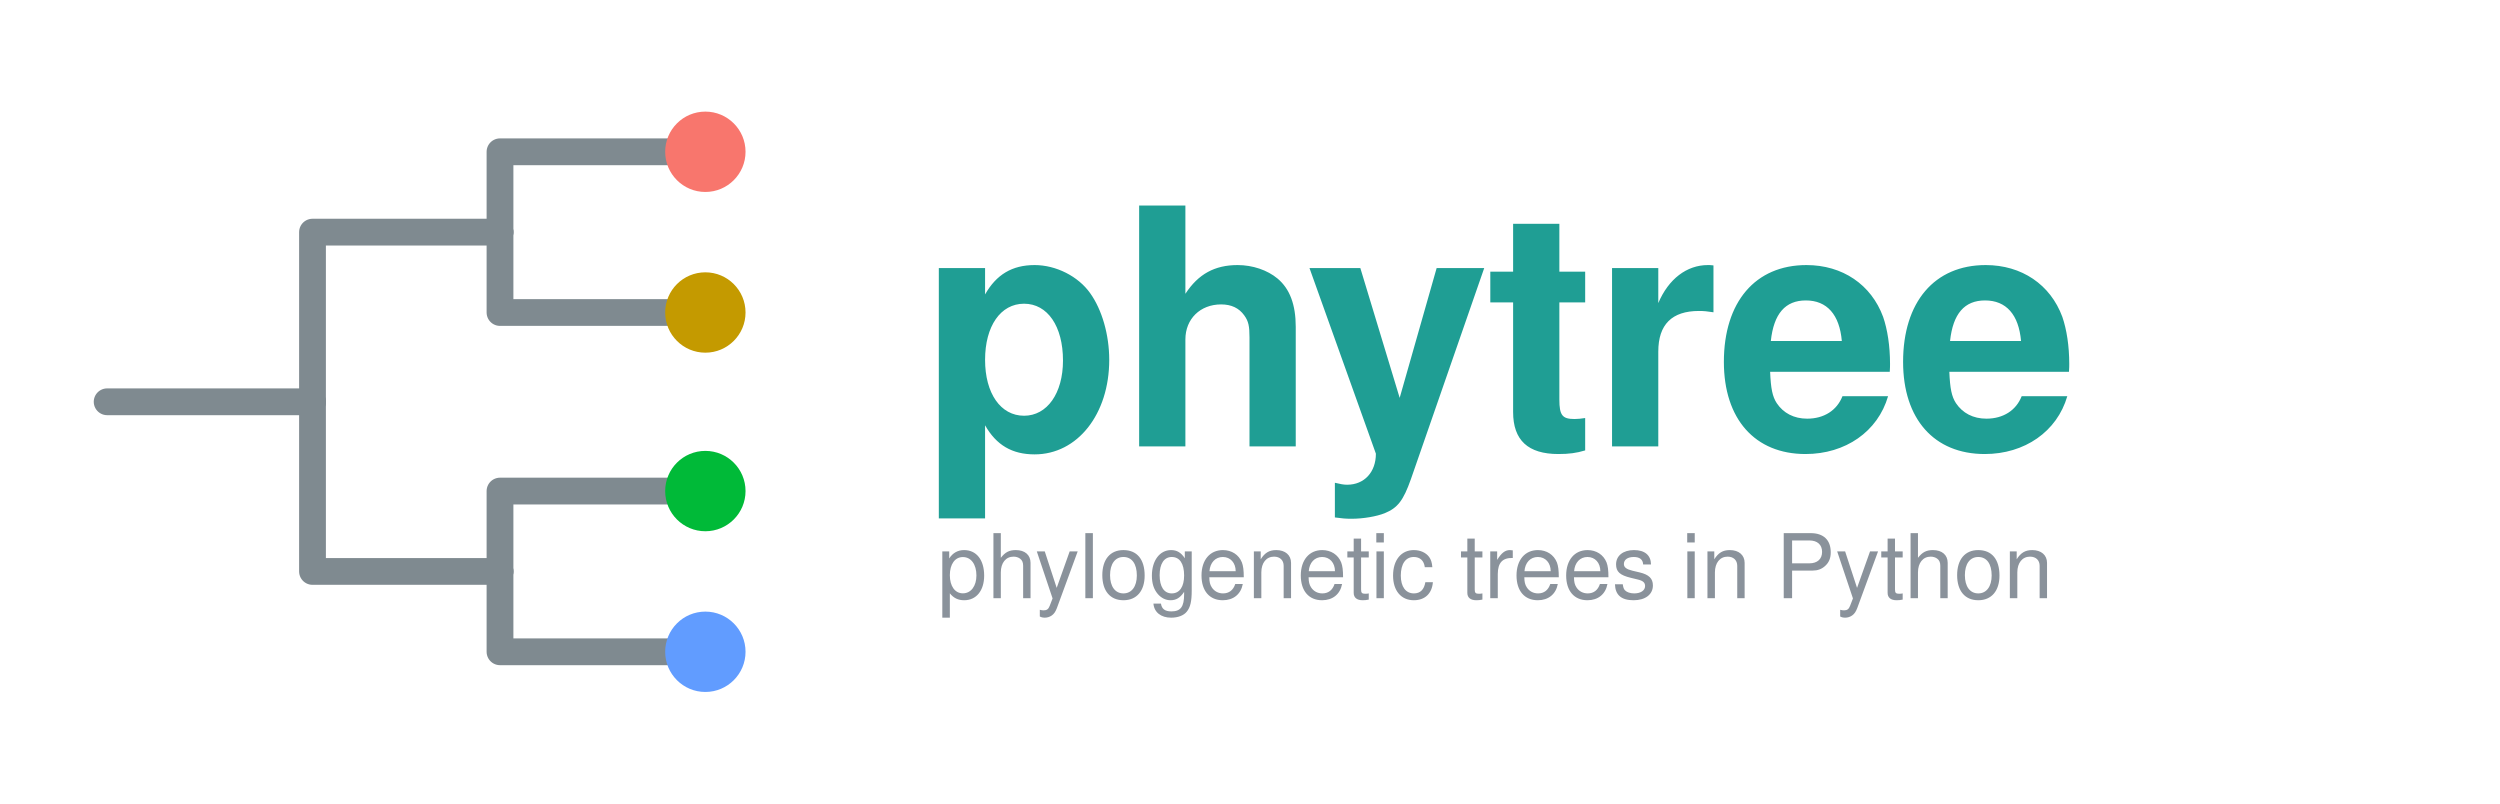
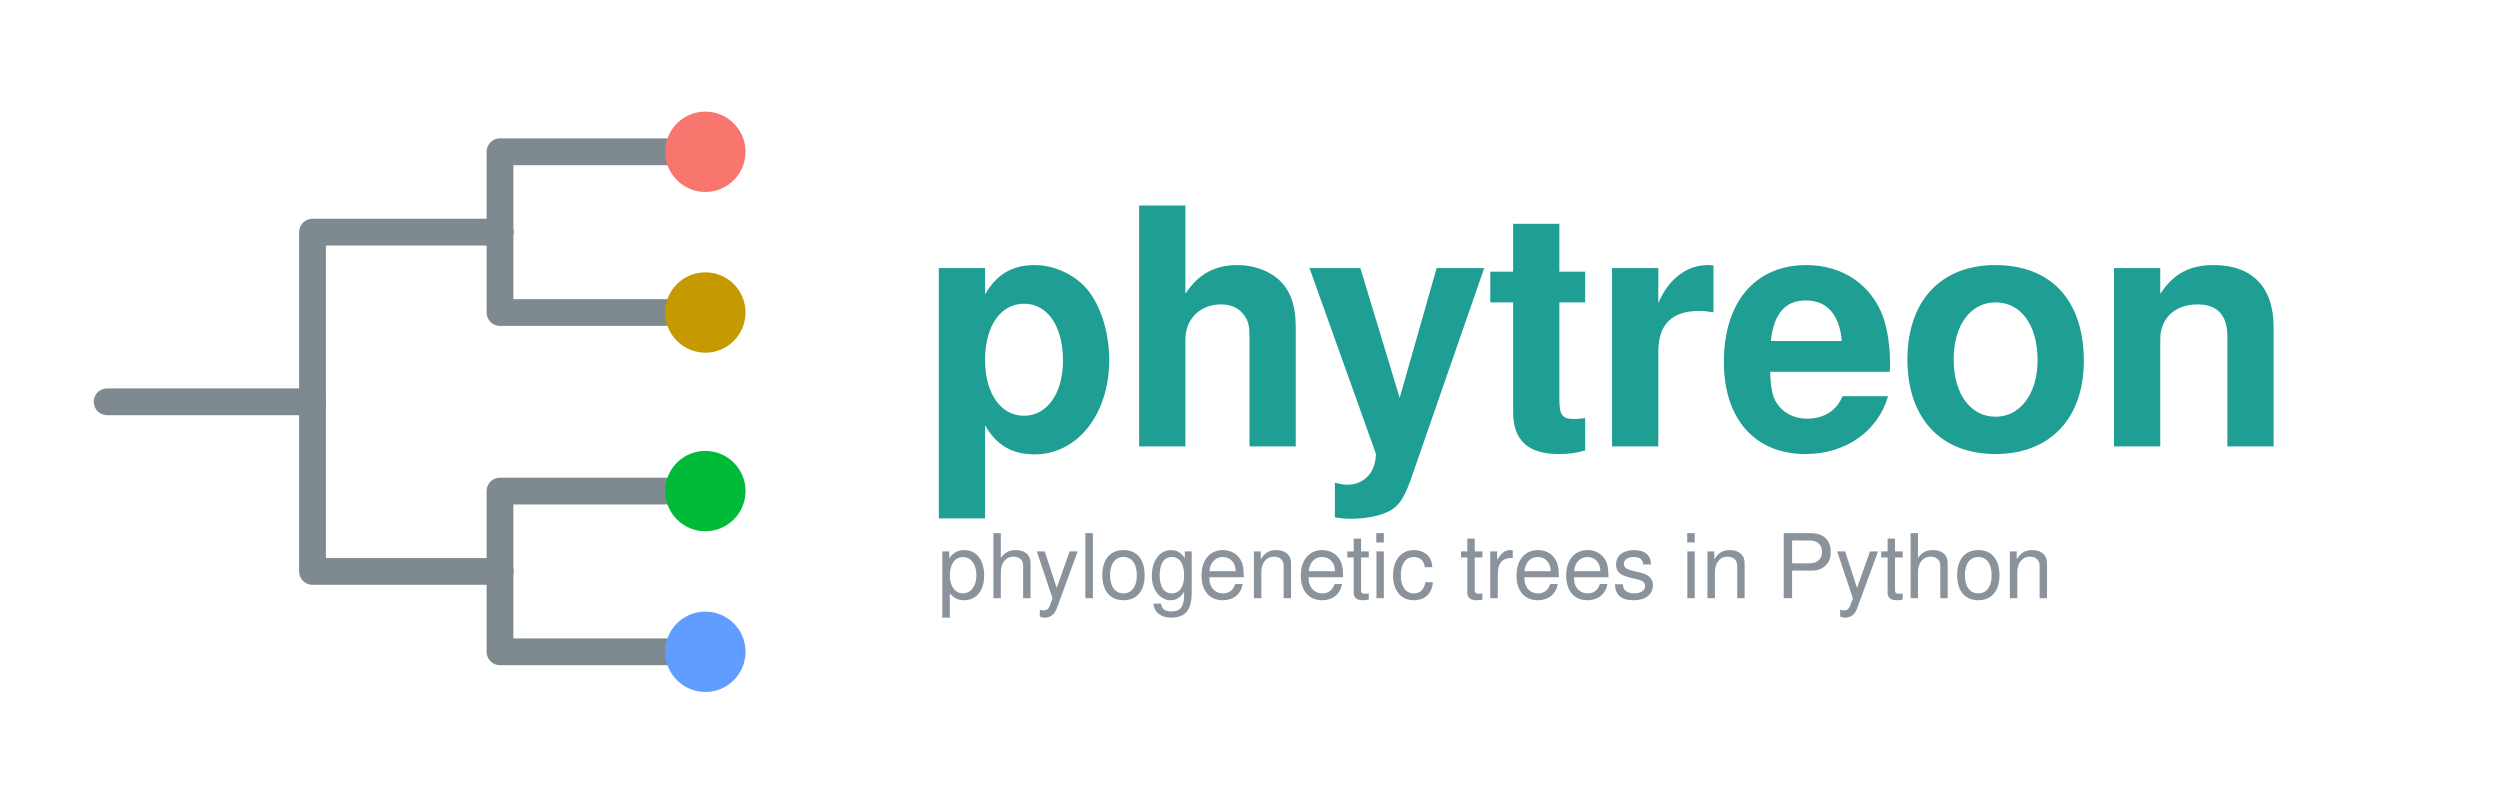
<svg xmlns="http://www.w3.org/2000/svg" viewBox="0 0 560 180" width="560" height="180" role="img" aria-labelledby="t d">
  <g fill="none" stroke="#7f8a90" stroke-width="6" stroke-linecap="round" stroke-linejoin="round">
    <path d="M24 90 H70" />
    <path d="M70 90 V52 H112" />
    <path d="M70 90 V128 H112" />
    <path d="M112 52 V34 H158" />
    <path d="M112 52 V70 H158" />
    <path d="M112 128 V110 H158" />
    <path d="M112 128 V146 H158" />
  </g>
  <g>
    <circle cx="158" cy="34" r="9" fill="#F8766D" />
    <circle cx="158" cy="70" r="9" fill="#C49A00" />
    <circle cx="158" cy="110" r="9" fill="#00BA38" />
    <circle cx="158" cy="146" r="9" fill="#619CFF" />
  </g>
-   <text x="206" y="100" font-family="'Segoe UI', 'Helvetica Neue', Helvetica, Arial, sans-serif" font-size="74" font-weight="600" fill="#1f9e94" letter-spacing="-1">phytree</text>
+   <text x="206" y="100" font-family="'Segoe UI', 'Helvetica Neue', Helvetica, Arial, sans-serif" font-size="74" font-weight="600" fill="#1f9e94" letter-spacing="-1">phytreon</text>
  <text x="210" y="134" font-family="'Segoe UI', 'Helvetica Neue', Helvetica, Arial, sans-serif" font-size="20" font-weight="400" fill="#8a929b">phylogenetic trees in Python</text>
</svg>
